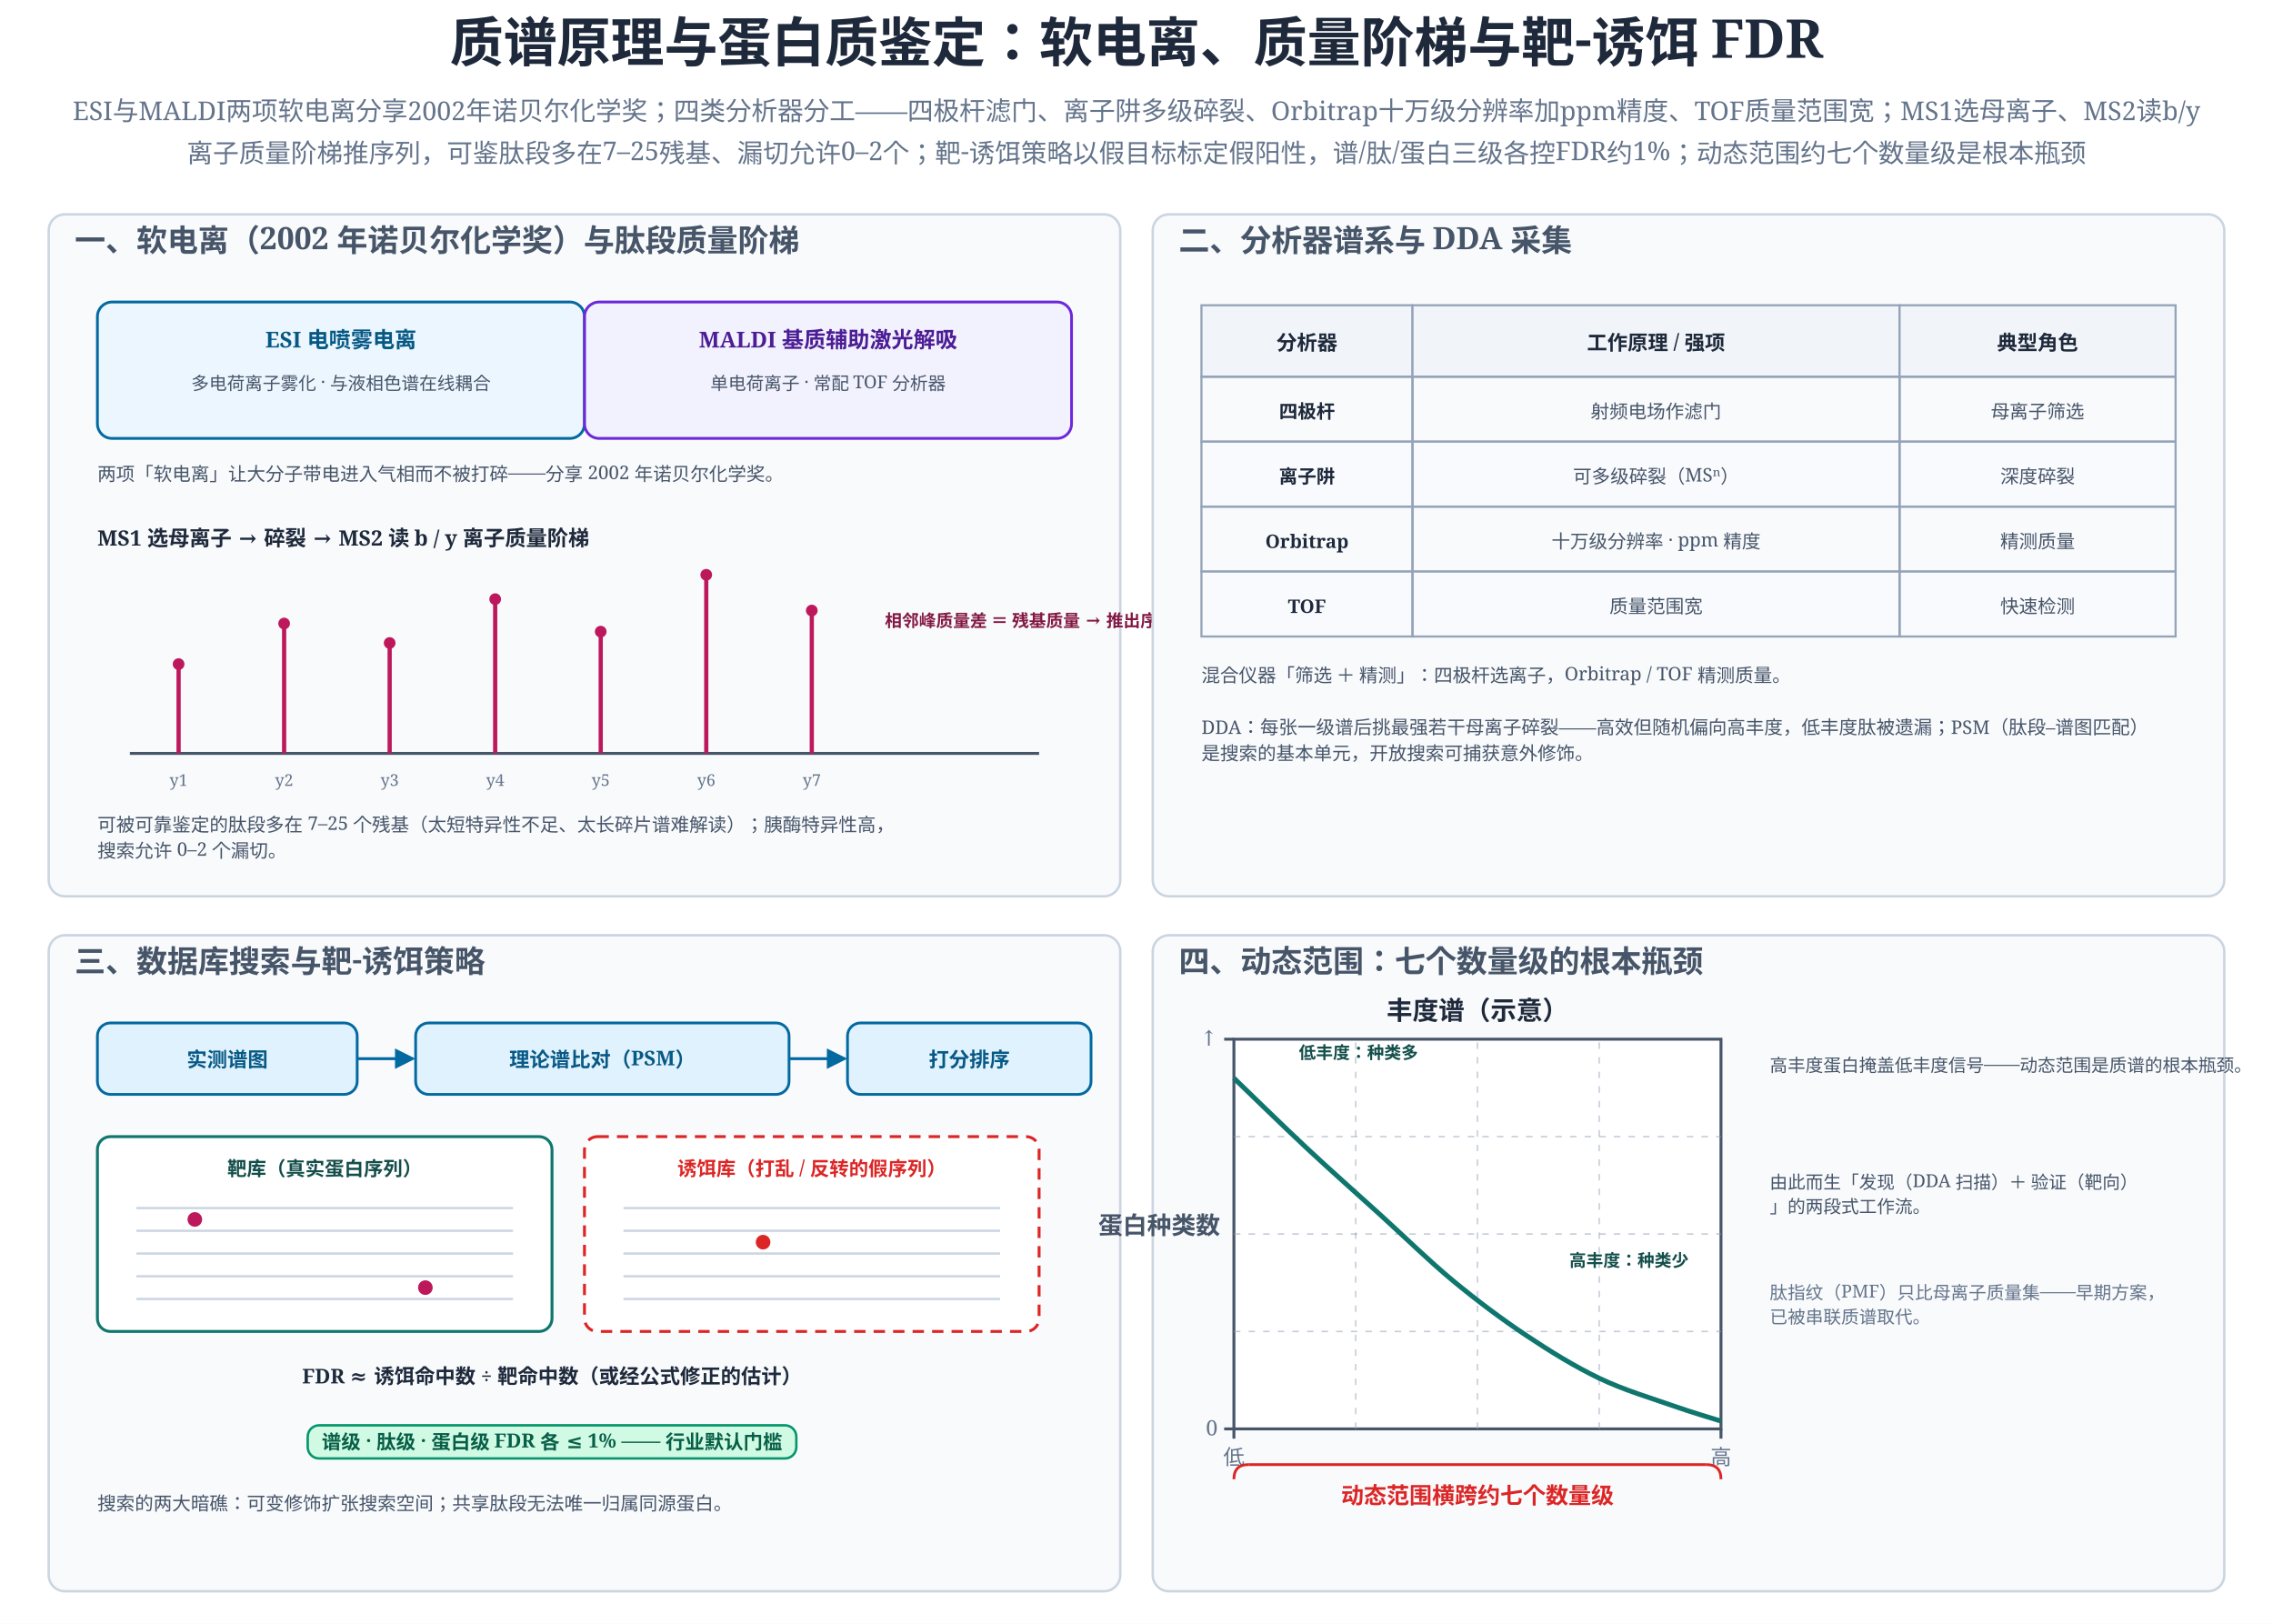
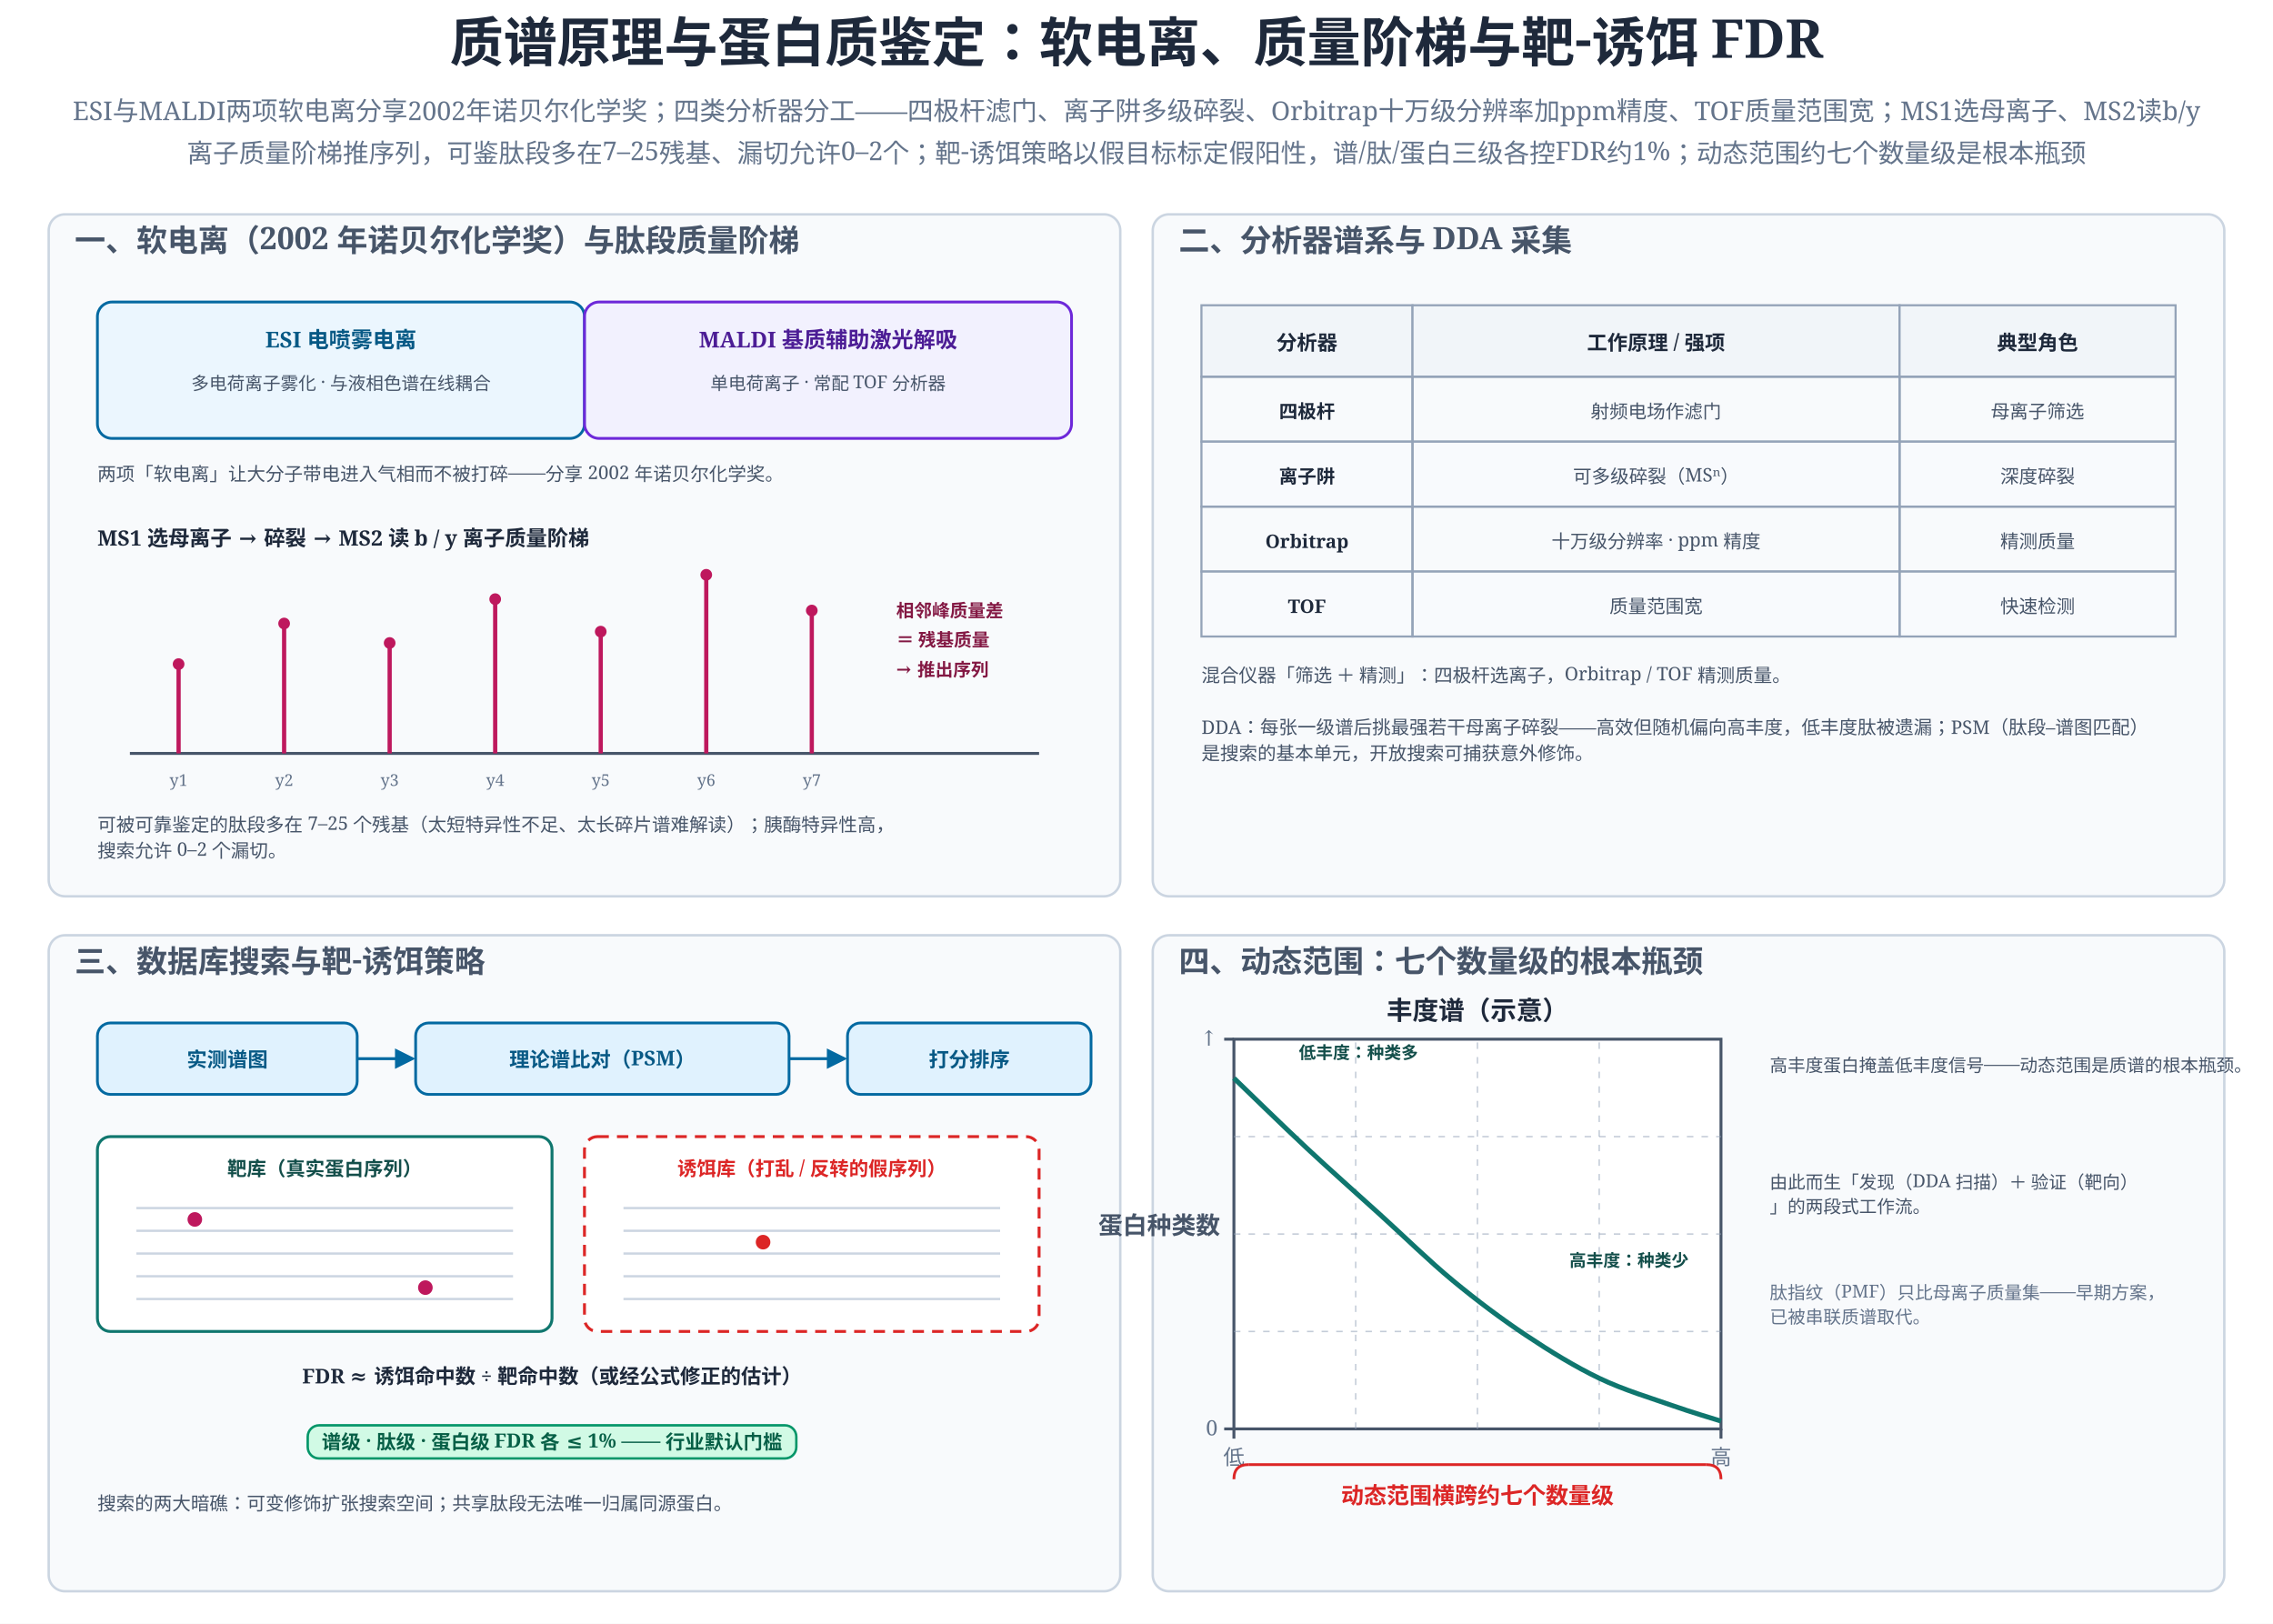
<svg xmlns="http://www.w3.org/2000/svg" width="1400" height="1000" viewBox="0 0 1400 1000" font-family="Noto Serif SC, LXGW WenKai, Songti SC, serif">
  <defs>
    <marker id="arr-ink" viewBox="0 0 10 10" refX="8.5" refY="5" markerWidth="7" markerHeight="7" orient="auto-start-reverse">
      <path d="M0,0 L10,5 L0,10 z" fill="#334155" />
    </marker>
    <marker id="arr-dna" viewBox="0 0 10 10" refX="8.5" refY="5" markerWidth="7" markerHeight="7" orient="auto-start-reverse">
      <path d="M0,0 L10,5 L0,10 z" fill="#0f766e" />
    </marker>
    <marker id="arr-rna" viewBox="0 0 10 10" refX="8.5" refY="5" markerWidth="7" markerHeight="7" orient="auto-start-reverse">
      <path d="M0,0 L10,5 L0,10 z" fill="#b45309" />
    </marker>
    <marker id="arr-pro" viewBox="0 0 10 10" refX="8.5" refY="5" markerWidth="7" markerHeight="7" orient="auto-start-reverse">
      <path d="M0,0 L10,5 L0,10 z" fill="#6d28d9" />
    </marker>
    <marker id="arr-enz" viewBox="0 0 10 10" refX="8.5" refY="5" markerWidth="7" markerHeight="7" orient="auto-start-reverse">
      <path d="M0,0 L10,5 L0,10 z" fill="#be185d" />
    </marker>
    <marker id="arr-acc" viewBox="0 0 10 10" refX="8.5" refY="5" markerWidth="7" markerHeight="7" orient="auto-start-reverse">
      <path d="M0,0 L10,5 L0,10 z" fill="#0369a1" />
    </marker>
    <marker id="arr-ok" viewBox="0 0 10 10" refX="8.5" refY="5" markerWidth="7" markerHeight="7" orient="auto-start-reverse">
      <path d="M0,0 L10,5 L0,10 z" fill="#059669" />
    </marker>
    <marker id="arr-warn" viewBox="0 0 10 10" refX="8.5" refY="5" markerWidth="7" markerHeight="7" orient="auto-start-reverse">
      <path d="M0,0 L10,5 L0,10 z" fill="#b45309" />
    </marker>
    <marker id="arr-bad" viewBox="0 0 10 10" refX="8.5" refY="5" markerWidth="7" markerHeight="7" orient="auto-start-reverse">
      <path d="M0,0 L10,5 L0,10 z" fill="#dc2626" />
    </marker>
    <marker id="arr-mute" viewBox="0 0 10 10" refX="8.5" refY="5" markerWidth="7" markerHeight="7" orient="auto-start-reverse">
      <path d="M0,0 L10,5 L0,10 z" fill="#94a3b8" />
    </marker>
  </defs>
  <rect x="0" y="0" width="1400" height="1000" fill="#ffffff" />
  <text x="700" y="38" text-anchor="middle" font-size="33" font-weight="700" fill="#1e293b">质谱原理与蛋白质鉴定：软电离、质量阶梯与靶-诱饵 FDR</text>
  <text x="700" y="74" text-anchor="middle" font-size="16" fill="#64748b">ESI与MALDI两项软电离分享2002年诺贝尔化学奖；四类分析器分工——四极杆滤门、离子阱多级碎裂、Orbitrap十万级分辨率加ppm精度、TOF质量范围宽；MS1选母离子、MS2读b/y</text>
  <text x="700" y="100" text-anchor="middle" font-size="16" fill="#64748b">离子质量阶梯推序列，可鉴肽段多在7–25残基、漏切允许0–2个；靶-诱饵策略以假目标标定假阳性，谱/肽/蛋白三级各控FDR约1%；动态范围约七个数量级是根本瓶颈</text>
  <rect x="30" y="132" width="660" height="420" rx="10" fill="#f8fafc" stroke="#cbd5e1" stroke-width="1.5" />
  <text x="46" y="154.84" font-size="19" fill="#475569" font-weight="700">一、软电离（2002 年诺贝尔化学奖）与肽段质量阶梯</text>
  <rect x="60" y="186" width="300" height="84" rx="9" fill="#e0f2fe" fill-opacity="0.55" stroke="#0369a1" stroke-width="1.7" />
  <text x="210" y="214" font-size="13.5" fill="#075985" text-anchor="middle" font-weight="700">ESI 电喷雾电离</text>
  <text x="210" y="240" font-size="11" fill="#475569" text-anchor="middle">多电荷离子雾化 · 与液相色谱在线耦合</text>
  <rect x="360" y="186" width="300" height="84" rx="9" fill="#ede9fe" fill-opacity="0.55" stroke="#6d28d9" stroke-width="1.7" />
  <text x="510" y="214" font-size="13.5" fill="#4c1d95" text-anchor="middle" font-weight="700">MALDI 基质辅助激光解吸</text>
  <text x="510" y="240" font-size="11" fill="#475569" text-anchor="middle">单电荷离子 · 常配 TOF 分析器</text>
  <text x="60" y="296" font-size="11.5" fill="#475569">两项「软电离」让大分子带电进入气相而不被打碎——分享 2002 年诺贝尔化学奖。</text>
  <text x="60" y="336" font-size="13" fill="#1e293b" font-weight="700">MS1 选母离子 → 碎裂 → MS2 读 b / y 离子质量阶梯</text>
  <line x1="80" y1="464" x2="640" y2="464" stroke="#475569" stroke-width="1.8" />
  <line x1="110" y1="464" x2="110" y2="409" stroke="#be185d" stroke-width="2.6" />
  <circle cx="110" cy="409" r="3.6" fill="#be185d" />
  <text x="110" y="484" font-size="10" fill="#64748b" text-anchor="middle">y1</text>
  <line x1="175" y1="464" x2="175" y2="384" stroke="#be185d" stroke-width="2.6" />
  <circle cx="175" cy="384" r="3.6" fill="#be185d" />
  <text x="175" y="484" font-size="10" fill="#64748b" text-anchor="middle">y2</text>
  <line x1="240" y1="464" x2="240" y2="396" stroke="#be185d" stroke-width="2.6" />
  <circle cx="240" cy="396" r="3.6" fill="#be185d" />
  <text x="240" y="484" font-size="10" fill="#64748b" text-anchor="middle">y3</text>
  <line x1="305" y1="464" x2="305" y2="369" stroke="#be185d" stroke-width="2.6" />
  <circle cx="305" cy="369" r="3.6" fill="#be185d" />
  <text x="305" y="484" font-size="10" fill="#64748b" text-anchor="middle">y4</text>
  <line x1="370" y1="464" x2="370" y2="389" stroke="#be185d" stroke-width="2.6" />
  <circle cx="370" cy="389" r="3.6" fill="#be185d" />
  <text x="370" y="484" font-size="10" fill="#64748b" text-anchor="middle">y5</text>
  <line x1="435" y1="464" x2="435" y2="354" stroke="#be185d" stroke-width="2.6" />
  <circle cx="435" cy="354" r="3.6" fill="#be185d" />
  <text x="435" y="484" font-size="10" fill="#64748b" text-anchor="middle">y6</text>
  <line x1="500" y1="464" x2="500" y2="376" stroke="#be185d" stroke-width="2.6" />
  <circle cx="500" cy="376" r="3.6" fill="#be185d" />
  <text x="500" y="484" font-size="10" fill="#64748b" text-anchor="middle">y7</text>
-   <text x="545" y="386" font-size="10.5" fill="#831843" font-weight="600">相邻峰质量差 ＝ 残基质量 → 推出序列</text>
+   <text x="552" y="380" font-size="11" fill="#831843" font-weight="600">相邻峰质量差</text>
+   <text x="552" y="398" font-size="11" fill="#831843" font-weight="600">＝ 残基质量</text>
+   <text x="552" y="416" font-size="11" fill="#831843" font-weight="600">→ 推出序列</text>
  <text x="60" y="512" font-size="11.5" fill="#475569">可被可靠鉴定的肽段多在 7–25 个残基（太短特异性不足、太长碎片谱难解读）；胰酶特异性高，</text>
  <text x="60" y="528" font-size="11.5" fill="#475569">搜索允许 0–2 个漏切。</text>
  <rect x="710" y="132" width="660" height="420" rx="10" fill="#f8fafc" stroke="#cbd5e1" stroke-width="1.5" />
  <text x="726" y="154.84" font-size="19" fill="#475569" font-weight="700">二、分析器谱系与 DDA 采集</text>
  <rect x="740" y="188" width="130" height="44" fill="#f1f5f9" stroke="#94a3b8" stroke-width="1.3" />
  <text x="805" y="215.5" font-size="12.5" fill="#1e293b" text-anchor="middle" font-weight="700">分析器</text>
  <rect x="870" y="188" width="300" height="44" fill="#f1f5f9" stroke="#94a3b8" stroke-width="1.3" />
  <text x="1020" y="215.5" font-size="12.5" fill="#1e293b" text-anchor="middle" font-weight="700">工作原理 / 强项</text>
  <rect x="1170" y="188" width="170" height="44" fill="#f1f5f9" stroke="#94a3b8" stroke-width="1.3" />
  <text x="1255" y="215.5" font-size="12.5" fill="#1e293b" text-anchor="middle" font-weight="700">典型角色</text>
  <rect x="740" y="232" width="130" height="40" fill="none" stroke="#94a3b8" stroke-width="1.3" />
  <text x="805" y="257.5" font-size="11.5" fill="#1e293b" text-anchor="middle" font-weight="700">四极杆</text>
  <rect x="870" y="232" width="300" height="40" fill="none" stroke="#94a3b8" stroke-width="1.3" />
  <text x="1020" y="257.5" font-size="11.5" fill="#475569" text-anchor="middle" font-weight="500">射频电场作滤门</text>
  <rect x="1170" y="232" width="170" height="40" fill="none" stroke="#94a3b8" stroke-width="1.3" />
  <text x="1255" y="257.5" font-size="11.5" fill="#475569" text-anchor="middle" font-weight="500">母离子筛选</text>
  <rect x="740" y="272" width="600" height="40" fill="#f8fafc" fill-opacity="0.85" />
  <rect x="740" y="272" width="130" height="40" fill="none" stroke="#94a3b8" stroke-width="1.3" />
  <text x="805" y="297.5" font-size="11.5" fill="#1e293b" text-anchor="middle" font-weight="700">离子阱</text>
  <rect x="870" y="272" width="300" height="40" fill="none" stroke="#94a3b8" stroke-width="1.3" />
  <text x="1020" y="297.5" font-size="11.5" fill="#475569" text-anchor="middle" font-weight="500">可多级碎裂（MSⁿ）</text>
  <rect x="1170" y="272" width="170" height="40" fill="none" stroke="#94a3b8" stroke-width="1.3" />
  <text x="1255" y="297.5" font-size="11.5" fill="#475569" text-anchor="middle" font-weight="500">深度碎裂</text>
  <rect x="740" y="312" width="130" height="40" fill="none" stroke="#94a3b8" stroke-width="1.3" />
  <text x="805" y="337.5" font-size="11.5" fill="#1e293b" text-anchor="middle" font-weight="700">Orbitrap</text>
  <rect x="870" y="312" width="300" height="40" fill="none" stroke="#94a3b8" stroke-width="1.3" />
  <text x="1020" y="337.5" font-size="11.5" fill="#475569" text-anchor="middle" font-weight="500">十万级分辨率 · ppm 精度</text>
  <rect x="1170" y="312" width="170" height="40" fill="none" stroke="#94a3b8" stroke-width="1.3" />
  <text x="1255" y="337.5" font-size="11.5" fill="#475569" text-anchor="middle" font-weight="500">精测质量</text>
  <rect x="740" y="352" width="600" height="40" fill="#f8fafc" fill-opacity="0.85" />
  <rect x="740" y="352" width="130" height="40" fill="none" stroke="#94a3b8" stroke-width="1.3" />
  <text x="805" y="377.5" font-size="11.5" fill="#1e293b" text-anchor="middle" font-weight="700">TOF</text>
  <rect x="870" y="352" width="300" height="40" fill="none" stroke="#94a3b8" stroke-width="1.3" />
  <text x="1020" y="377.5" font-size="11.5" fill="#475569" text-anchor="middle" font-weight="500">质量范围宽</text>
  <rect x="1170" y="352" width="170" height="40" fill="none" stroke="#94a3b8" stroke-width="1.3" />
  <text x="1255" y="377.5" font-size="11.5" fill="#475569" text-anchor="middle" font-weight="500">快速检测</text>
  <text x="740" y="420" font-size="11.5" fill="#475569">混合仪器「筛选 ＋ 精测」：四极杆选离子，Orbitrap / TOF 精测质量。</text>
  <text x="740" y="452" font-size="11.5" fill="#475569">DDA：每张一级谱后挑最强若干母离子碎裂——高效但随机偏向高丰度，低丰度肽被遗漏；PSM（肽段–谱图匹配）</text>
  <text x="740" y="468" font-size="11.5" fill="#475569">是搜索的基本单元，开放搜索可捕获意外修饰。</text>
  <rect x="30" y="576" width="660" height="404" rx="10" fill="#f8fafc" stroke="#cbd5e1" stroke-width="1.5" />
  <text x="46" y="598.84" font-size="19" fill="#475569" font-weight="700">三、数据库搜索与靶-诱饵策略</text>
  <rect x="60" y="630" width="160" height="44" rx="8" fill="#e0f2fe" stroke="#0369a1" stroke-width="1.7" />
  <text x="140" y="657" font-size="12.5" fill="#075985" text-anchor="middle" font-weight="700">实测谱图</text>
  <line x1="220" y1="652" x2="254" y2="652" stroke="#0369a1" stroke-width="1.8" marker-end="url(#arr-acc)" />
  <rect x="256" y="630" width="230" height="44" rx="8" fill="#e0f2fe" stroke="#0369a1" stroke-width="1.7" />
  <text x="371" y="657" font-size="12.5" fill="#075985" text-anchor="middle" font-weight="700">理论谱比对（PSM）</text>
  <line x1="486" y1="652" x2="520" y2="652" stroke="#0369a1" stroke-width="1.8" marker-end="url(#arr-acc)" />
  <rect x="522" y="630" width="150" height="44" rx="8" fill="#e0f2fe" stroke="#0369a1" stroke-width="1.7" />
  <text x="597" y="657" font-size="12.5" fill="#075985" text-anchor="middle" font-weight="700">打分排序</text>
  <rect x="60" y="700" width="280" height="120" rx="8" fill="#ffffff" stroke="#0f766e" stroke-width="1.8" />
  <text x="200" y="724" font-size="12" fill="#134e4a" text-anchor="middle" font-weight="700">靶库（真实蛋白序列）</text>
  <line x1="84" y1="744" x2="316" y2="744" stroke="#cbd5e1" stroke-width="1.4" />
  <line x1="84" y1="758" x2="316" y2="758" stroke="#cbd5e1" stroke-width="1.4" />
  <line x1="84" y1="772" x2="316" y2="772" stroke="#cbd5e1" stroke-width="1.4" />
  <line x1="84" y1="786" x2="316" y2="786" stroke="#cbd5e1" stroke-width="1.4" />
  <line x1="84" y1="800" x2="316" y2="800" stroke="#cbd5e1" stroke-width="1.4" />
  <circle cx="120" cy="751" r="4.5" fill="#be185d" />
  <circle cx="262" cy="793" r="4.5" fill="#be185d" />
  <rect x="360" y="700" width="280" height="120" rx="8" fill="#ffffff" stroke="#dc2626" stroke-width="1.8" stroke-dasharray="7 5" />
  <text x="500" y="724" font-size="12" fill="#dc2626" text-anchor="middle" font-weight="700">诱饵库（打乱 / 反转的假序列）</text>
  <line x1="384" y1="744" x2="616" y2="744" stroke="#cbd5e1" stroke-width="1.4" />
  <line x1="384" y1="758" x2="616" y2="758" stroke="#cbd5e1" stroke-width="1.4" />
  <line x1="384" y1="772" x2="616" y2="772" stroke="#cbd5e1" stroke-width="1.4" />
  <line x1="384" y1="786" x2="616" y2="786" stroke="#cbd5e1" stroke-width="1.4" />
  <line x1="384" y1="800" x2="616" y2="800" stroke="#cbd5e1" stroke-width="1.4" />
  <circle cx="470" cy="765" r="4.5" fill="#dc2626" />
  <text x="340" y="852" font-size="12.5" fill="#1e293b" text-anchor="middle" font-weight="700">FDR ≈ 诱饵命中数 ÷ 靶命中数（或经公式修正的估计）</text>
  <rect x="189.529" y="877.8" width="300.943" height="20.4" rx="7" fill="#d1fae5" stroke="#059669" stroke-width="1.5" />
  <text x="340" y="892.32" font-size="12" fill="#065f46" text-anchor="middle" font-weight="700">谱级 · 肽级 · 蛋白级 FDR 各 ≤ 1% —— 行业默认门槛</text>
  <text x="60" y="930" font-size="11.5" fill="#475569">搜索的两大暗礁：可变修饰扩张搜索空间；共享肽段无法唯一归属同源蛋白。</text>
  <rect x="710" y="576" width="660" height="404" rx="10" fill="#f8fafc" stroke="#cbd5e1" stroke-width="1.5" />
  <text x="726" y="598.84" font-size="19" fill="#475569" font-weight="700">四、动态范围：七个数量级的根本瓶颈</text>
  <rect x="760" y="640" width="300" height="240" fill="#ffffff" stroke="#475569" stroke-width="1.8" />
  <line x1="760" y1="820" x2="1060" y2="820" stroke="#94a3b8" stroke-width="0.9" stroke-dasharray="4 5" opacity="0.55" />
  <line x1="835" y1="880" x2="835" y2="640" stroke="#94a3b8" stroke-width="0.9" stroke-dasharray="4 5" opacity="0.55" />
  <line x1="760" y1="760" x2="1060" y2="760" stroke="#94a3b8" stroke-width="0.9" stroke-dasharray="4 5" opacity="0.55" />
  <line x1="910" y1="880" x2="910" y2="640" stroke="#94a3b8" stroke-width="0.9" stroke-dasharray="4 5" opacity="0.55" />
  <line x1="760" y1="700" x2="1060" y2="700" stroke="#94a3b8" stroke-width="0.9" stroke-dasharray="4 5" opacity="0.55" />
  <line x1="985" y1="880" x2="985" y2="640" stroke="#94a3b8" stroke-width="0.9" stroke-dasharray="4 5" opacity="0.55" />
  <line x1="760" y1="880" x2="760" y2="886" stroke="#475569" stroke-width="1.8" />
  <text x="760" y="902" font-size="13" fill="#64748b" text-anchor="middle">低</text>
  <line x1="1060" y1="880" x2="1060" y2="886" stroke="#475569" stroke-width="1.8" />
  <text x="1060" y="902" font-size="13" fill="#64748b" text-anchor="middle">高</text>
  <line x1="754" y1="880" x2="760" y2="880" stroke="#475569" stroke-width="1.8" />
  <text x="750" y="884" font-size="13" fill="#64748b" text-anchor="end">0</text>
  <line x1="754" y1="640" x2="760" y2="640" stroke="#475569" stroke-width="1.8" />
  <text x="750" y="644" font-size="13" fill="#64748b" text-anchor="end">↑</text>
  <text x="714" y="760" font-size="15" fill="#475569" text-anchor="middle" font-weight="600">蛋白种类数</text>
  <text x="910" y="628" font-size="16" fill="#1e293b" text-anchor="middle" font-weight="700">丰度谱（示意）</text>
  <path d="M760,664 C767.5,671.2 790.0,693.2 805,707.2 C820.0,721.2 835.0,734.4 850,748 C865.0,761.6 880.0,776.4 895,788.8 C910.0,801.2 925.0,812.4 940,822.4 C955.0,832.4 970.0,841.6 985,848.8 C1000.0,856.0 1017.5,861.2 1030,865.6 C1042.5,870.0 1055.0,873.6 1060,875.2" fill="none" stroke="#0f766e" stroke-width="3" />
  <text x="800" y="652" font-size="10.5" fill="#134e4a" font-weight="600">低丰度：种类多</text>
  <text x="1040" y="780" font-size="10.5" fill="#134e4a" text-anchor="end" font-weight="600">高丰度：种类少</text>
  <path d="M 760,911 Q 760,902 769,902 M 1051,902 Q 1060,902 1060,911" fill="none" stroke="#dc2626" stroke-width="1.7" />
  <line x1="769" y1="902" x2="1051" y2="902" stroke="#dc2626" stroke-width="1.7" />
  <text x="910" y="926" font-size="14" fill="#dc2626" text-anchor="middle" font-weight="600">动态范围横跨约七个数量级</text>
  <text x="1090" y="660" font-size="11" fill="#475569">高丰度蛋白掩盖低丰度信号——动态范围是质谱的根本瓶颈。</text>
  <text x="1090" y="732" font-size="11" fill="#475569">由此而生「发现（DDA 扫描）＋ 验证（靶向）</text>
  <text x="1090" y="747" font-size="11" fill="#475569">」的两段式工作流。</text>
  <text x="1090" y="800" font-size="11" fill="#64748b">肽指纹（PMF）只比母离子质量集——早期方案，</text>
  <text x="1090" y="815" font-size="11" fill="#64748b">已被串联质谱取代。</text>
</svg>
